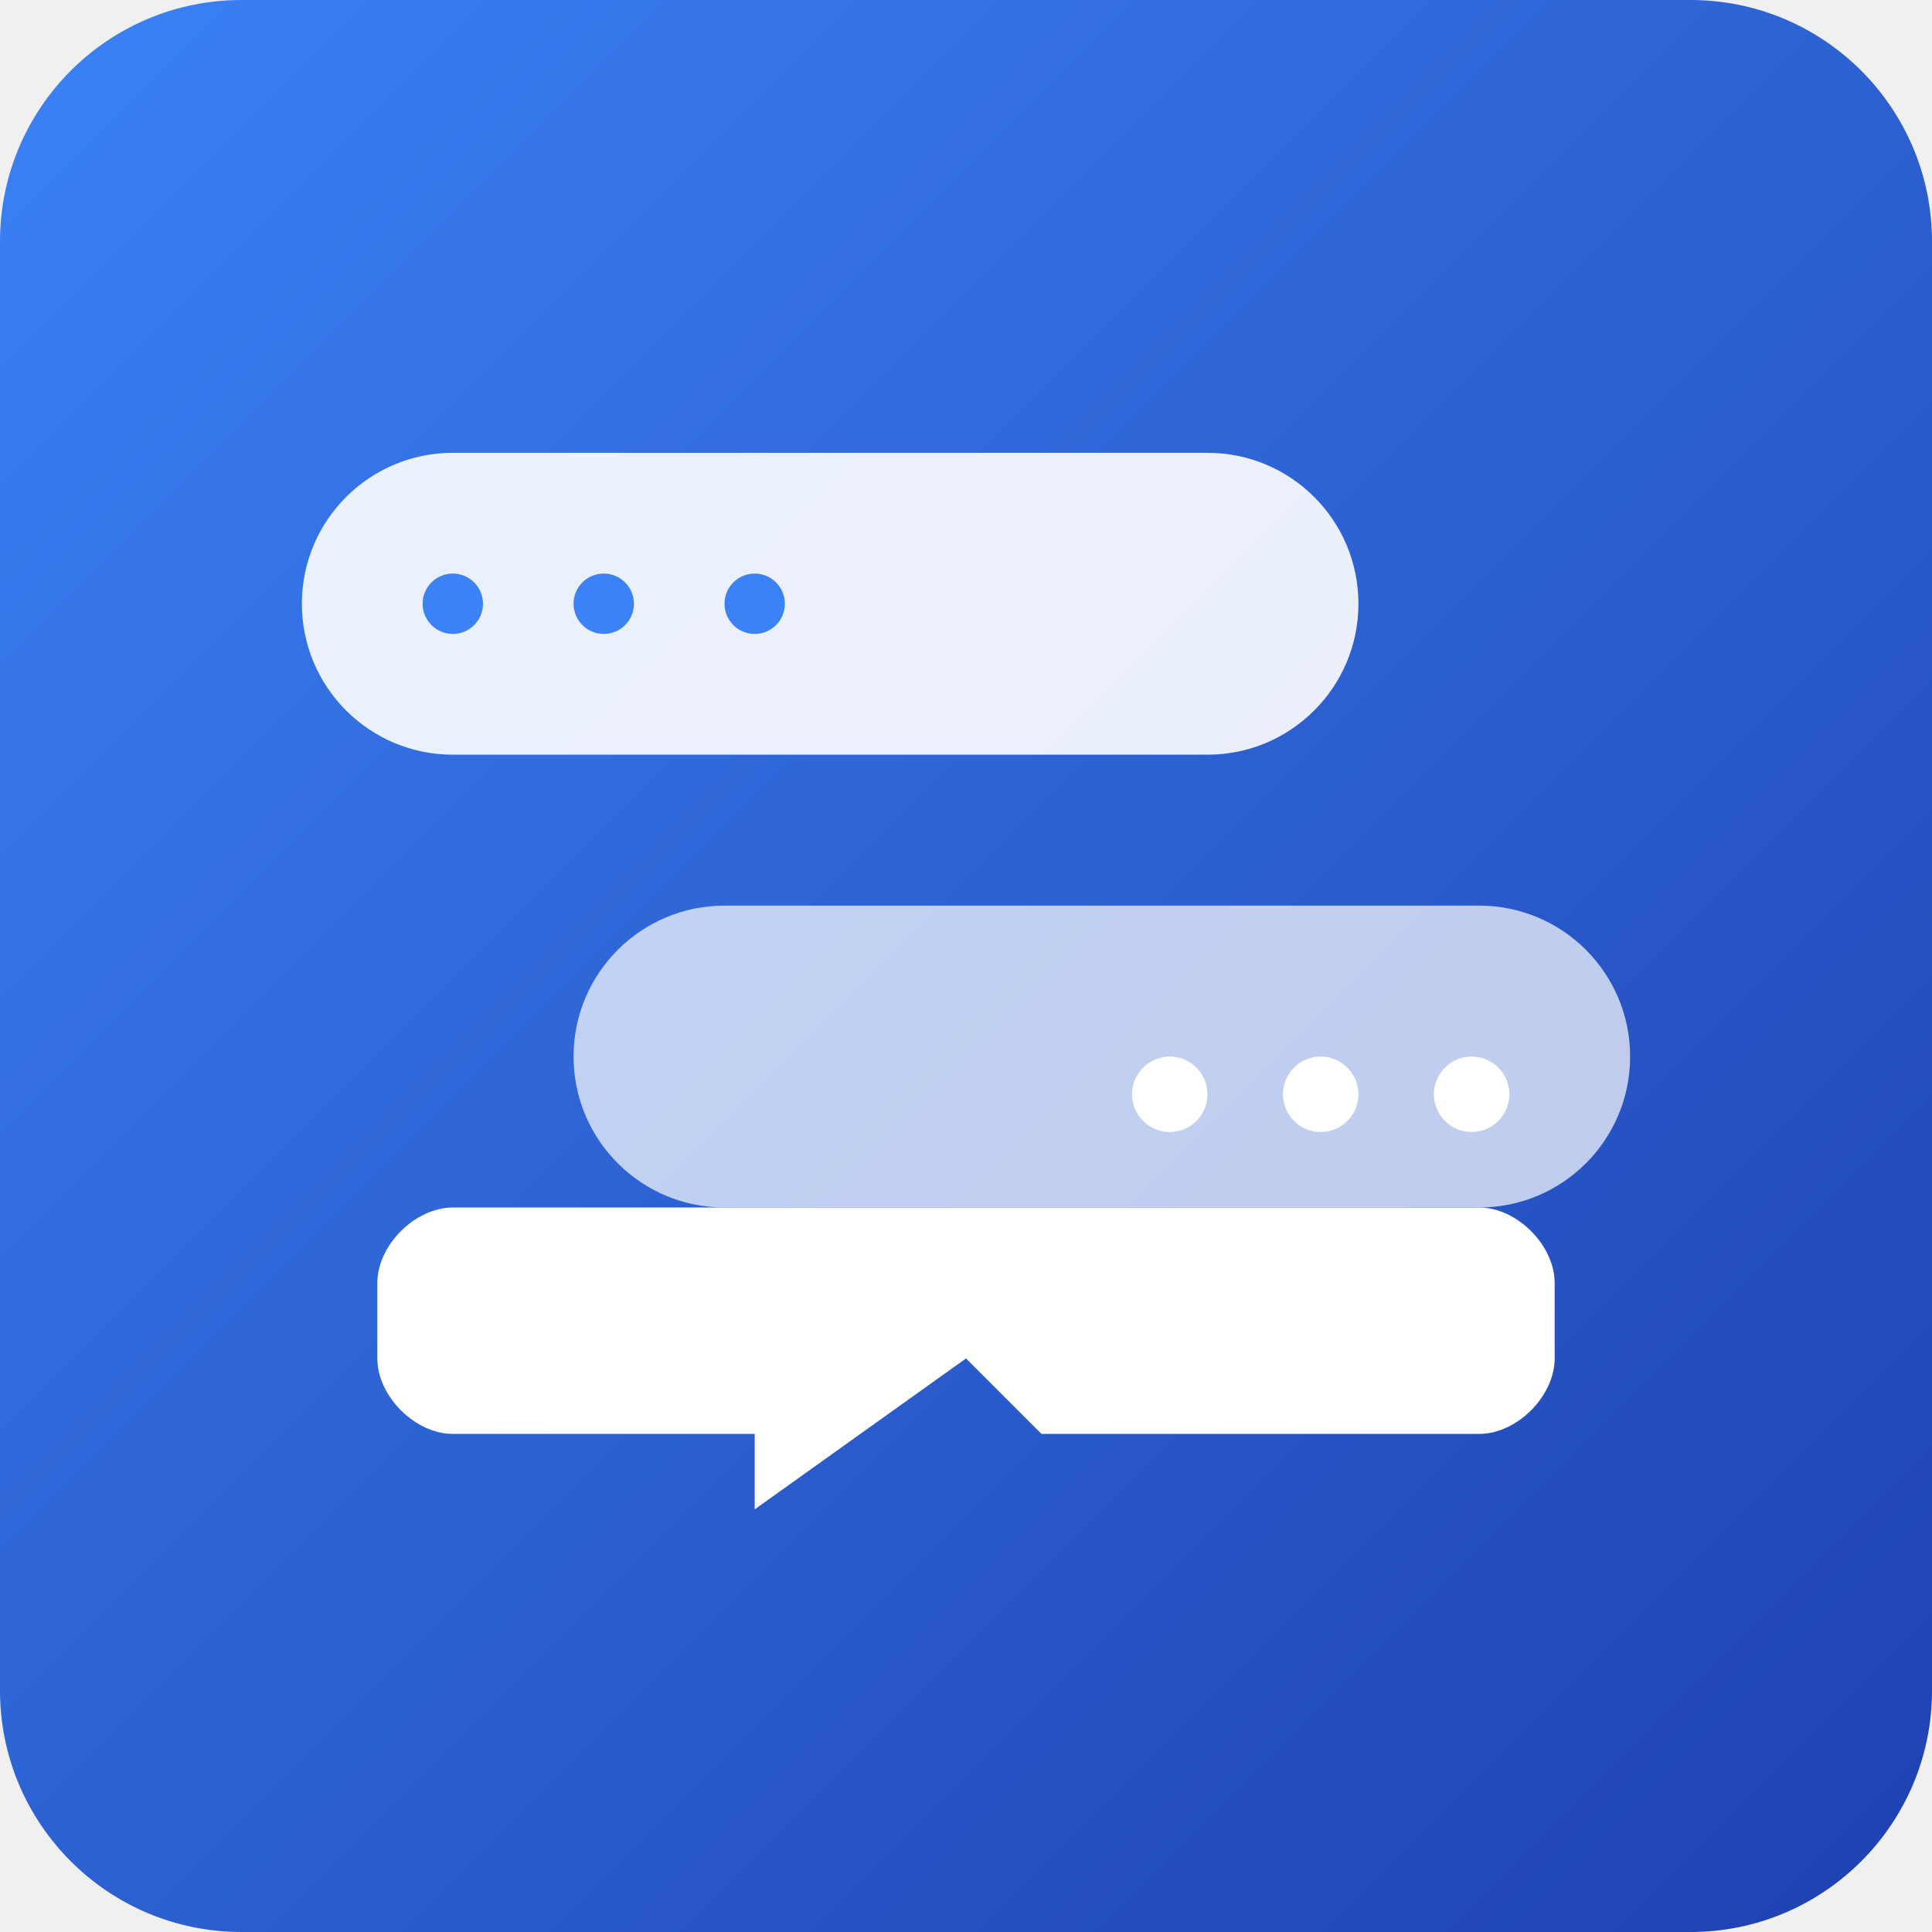
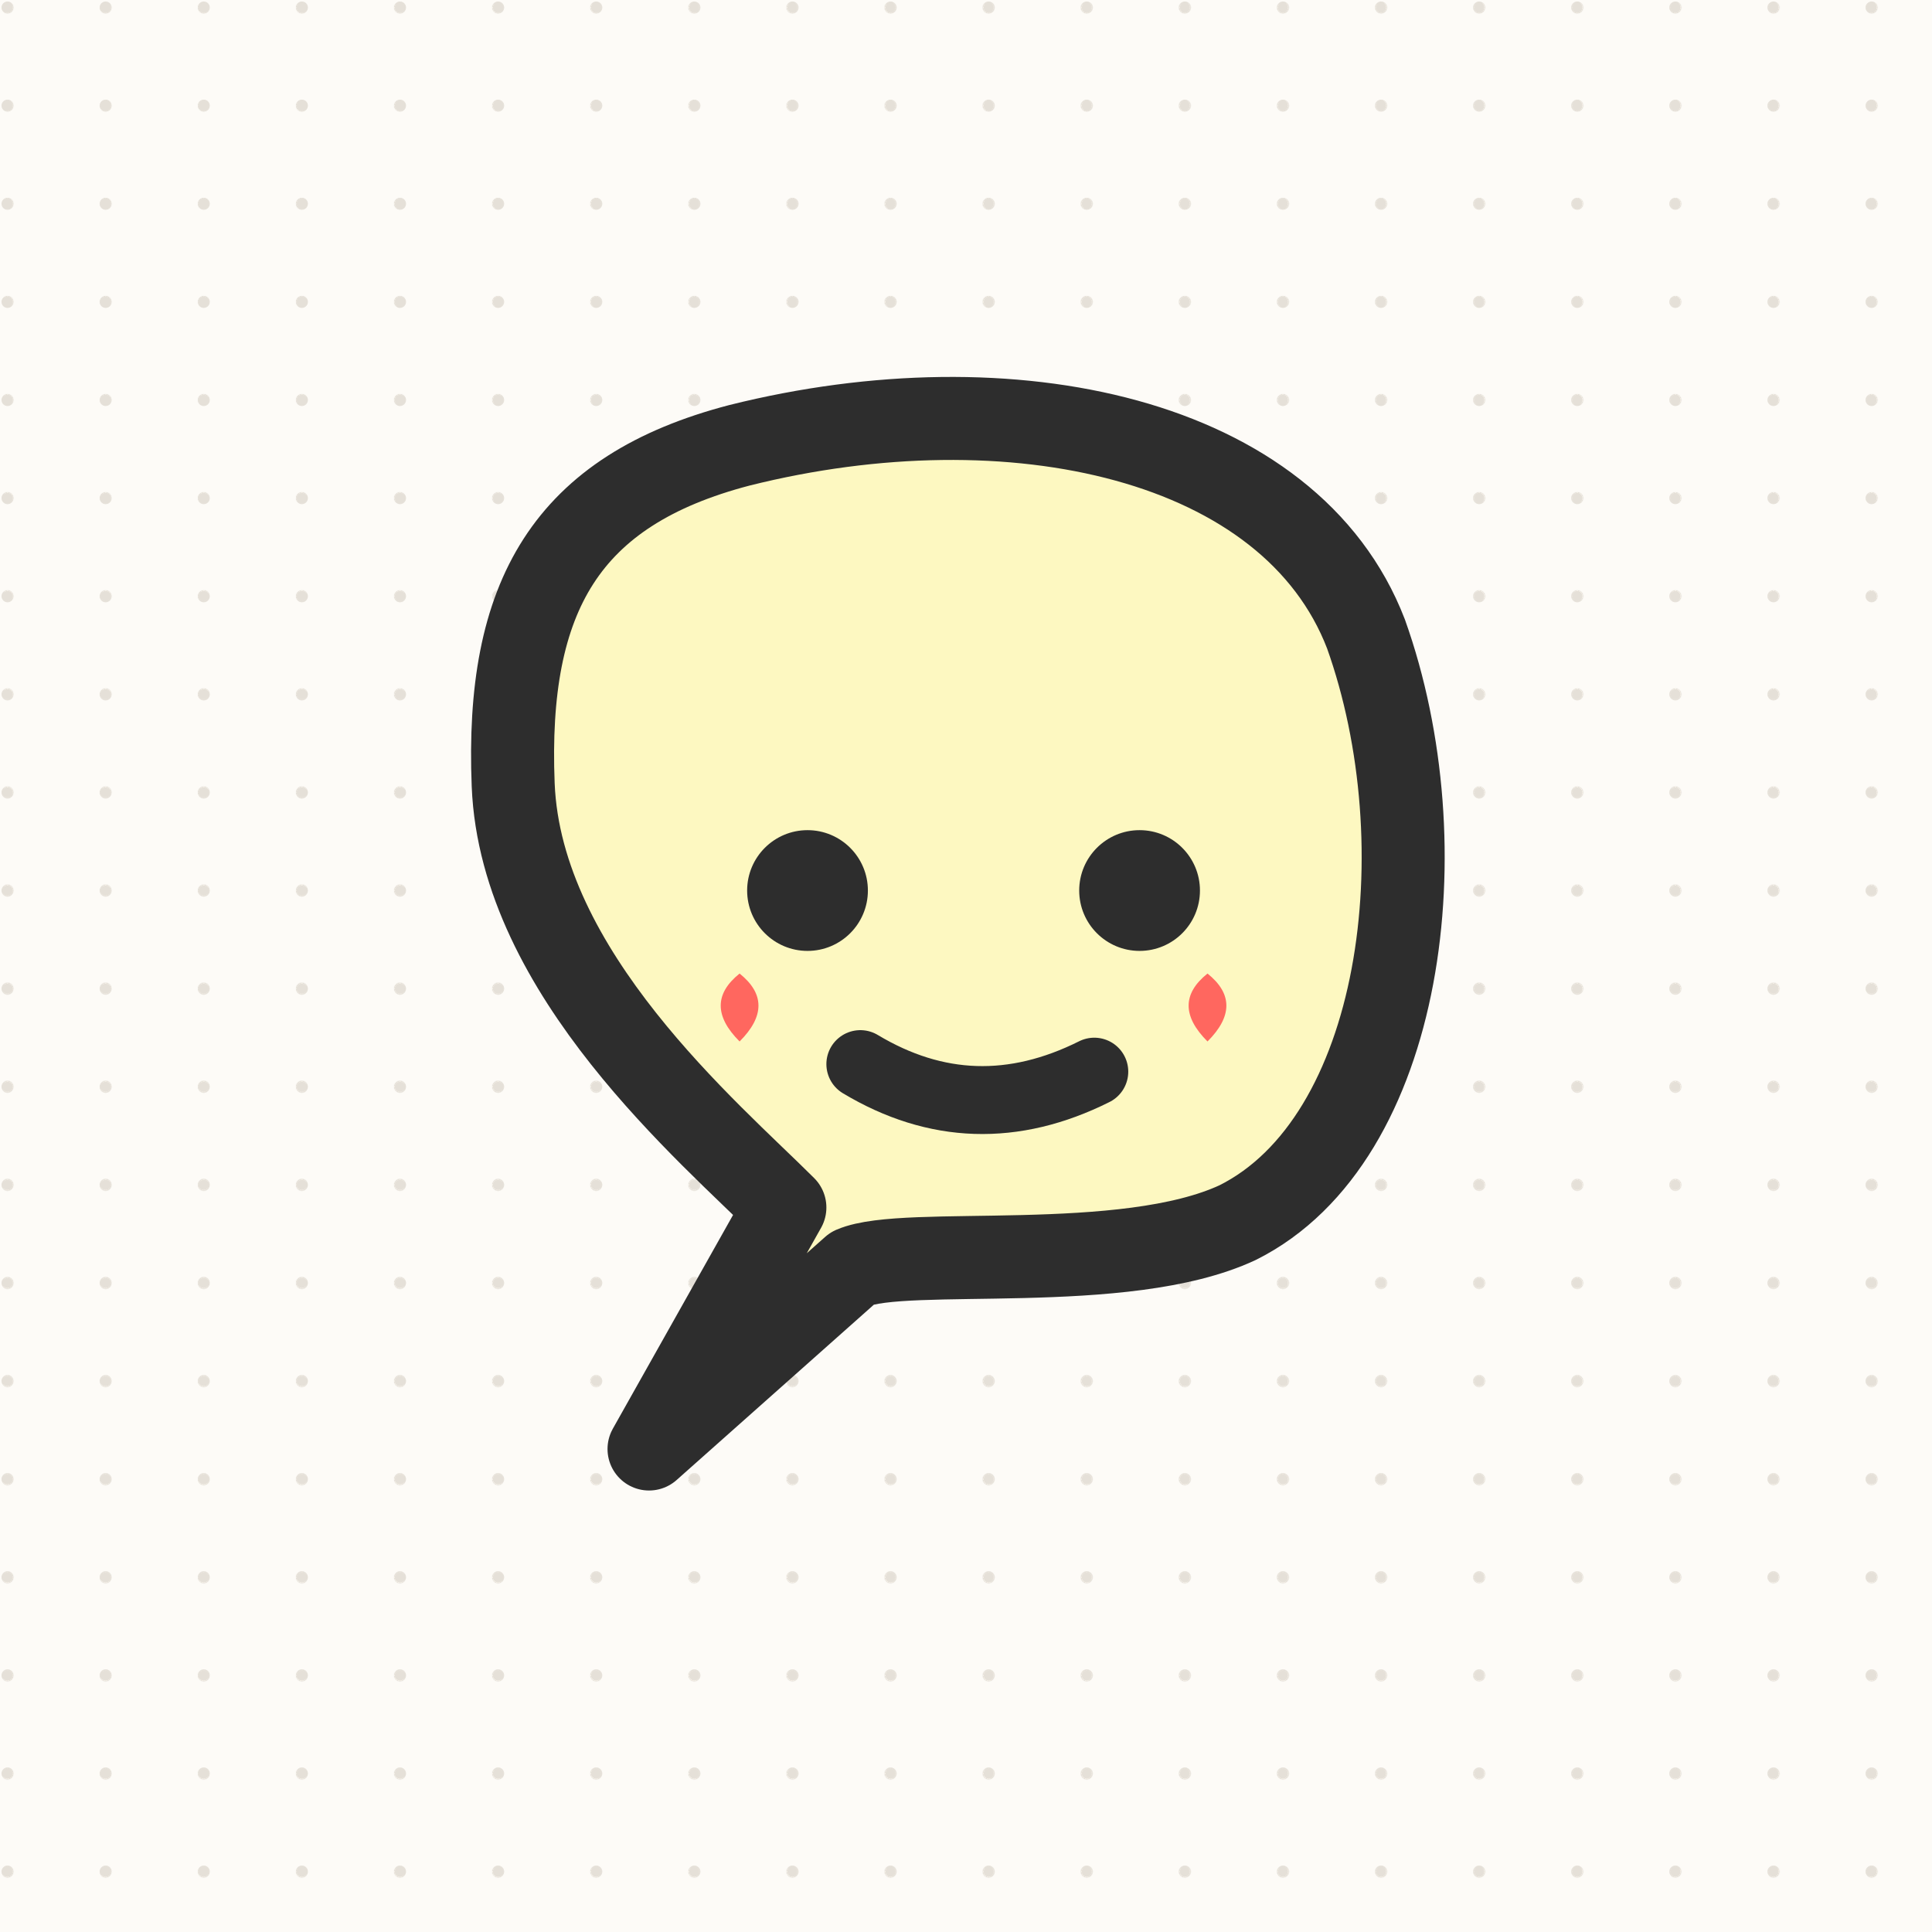
<svg xmlns="http://www.w3.org/2000/svg" width="512" height="512" viewBox="0 0 512 512">
  <defs>
-     <linearGradient id="grad1" x1="0%" y1="0%" x2="100%" y2="100%">
-       <stop offset="0%" style="stop-color:#3b82f6;stop-opacity:1" />
-       <stop offset="100%" style="stop-color:#1e40af;stop-opacity:1" />
-     </linearGradient>
+     <pattern id="paper-dots" width="26" height="26" patternUnits="userSpaceOnUse">
+       <circle cx="2" cy="2" r="1.6" fill="#e5e0d8" />
+     </pattern>
  </defs>
-   <rect width="512" height="512" rx="64" fill="url(#grad1)" />
-   <rect x="80" y="120" width="280" height="80" rx="40" fill="white" opacity="0.9" />
-   <circle cx="120" cy="160" r="8" fill="#3b82f6" />
-   <circle cx="160" cy="160" r="8" fill="#3b82f6" />
-   <circle cx="200" cy="160" r="8" fill="#3b82f6" />
-   <rect x="152" y="240" width="280" height="80" rx="40" fill="white" opacity="0.7" />
-   <rect x="380" y="280" width="20" height="20" rx="10" fill="white" />
-   <rect x="340" y="280" width="20" height="20" rx="10" fill="white" />
-   <rect x="300" y="280" width="20" height="20" rx="10" fill="white" />
-   <path d="M256 360 L200 400 L200 380 L120 380 C110 380 100 370 100 360 L100 340 C100 330 110 320 120 320 L392 320 C402 320 412 330 412 340 L412 360 C412 370 402 380 392 380 L276 380 Z" fill="white" />
+   <rect width="512" height="512" fill="#fdfbf7" />
+   <rect width="512" height="512" fill="url(#paper-dots)" />
+   <path d="M 196 118 C 268 100, 342 116, 362 168 C 382 224, 372 302, 328 324 C 298 338, 240 330, 226 336 L 172 384 L 208 320 C 188 300, 138 258, 136 208 C 134 158, 150 130, 196 118 Z" fill="#fdf8c1" stroke="#2d2d2d" stroke-width="22" stroke-linejoin="round" stroke-linecap="round" />
+   <g fill="#2d2d2d">
+     <circle cx="214" cy="236" r="16" />
+     <circle cx="302" cy="236" r="16" />
+   </g>
+   <path d="M 228 282 Q 258 300 290 284" fill="none" stroke="#2d2d2d" stroke-width="18" stroke-linecap="round" />
+   <g fill="#ff4d4d" opacity="0.85">
+     <path d="M 196 258 q 10 8 0 18 q -10 -10 0 -18 z" />
+     <path d="M 320 258 q 10 8 0 18 q -10 -10 0 -18 z" />
+   </g>
</svg>
